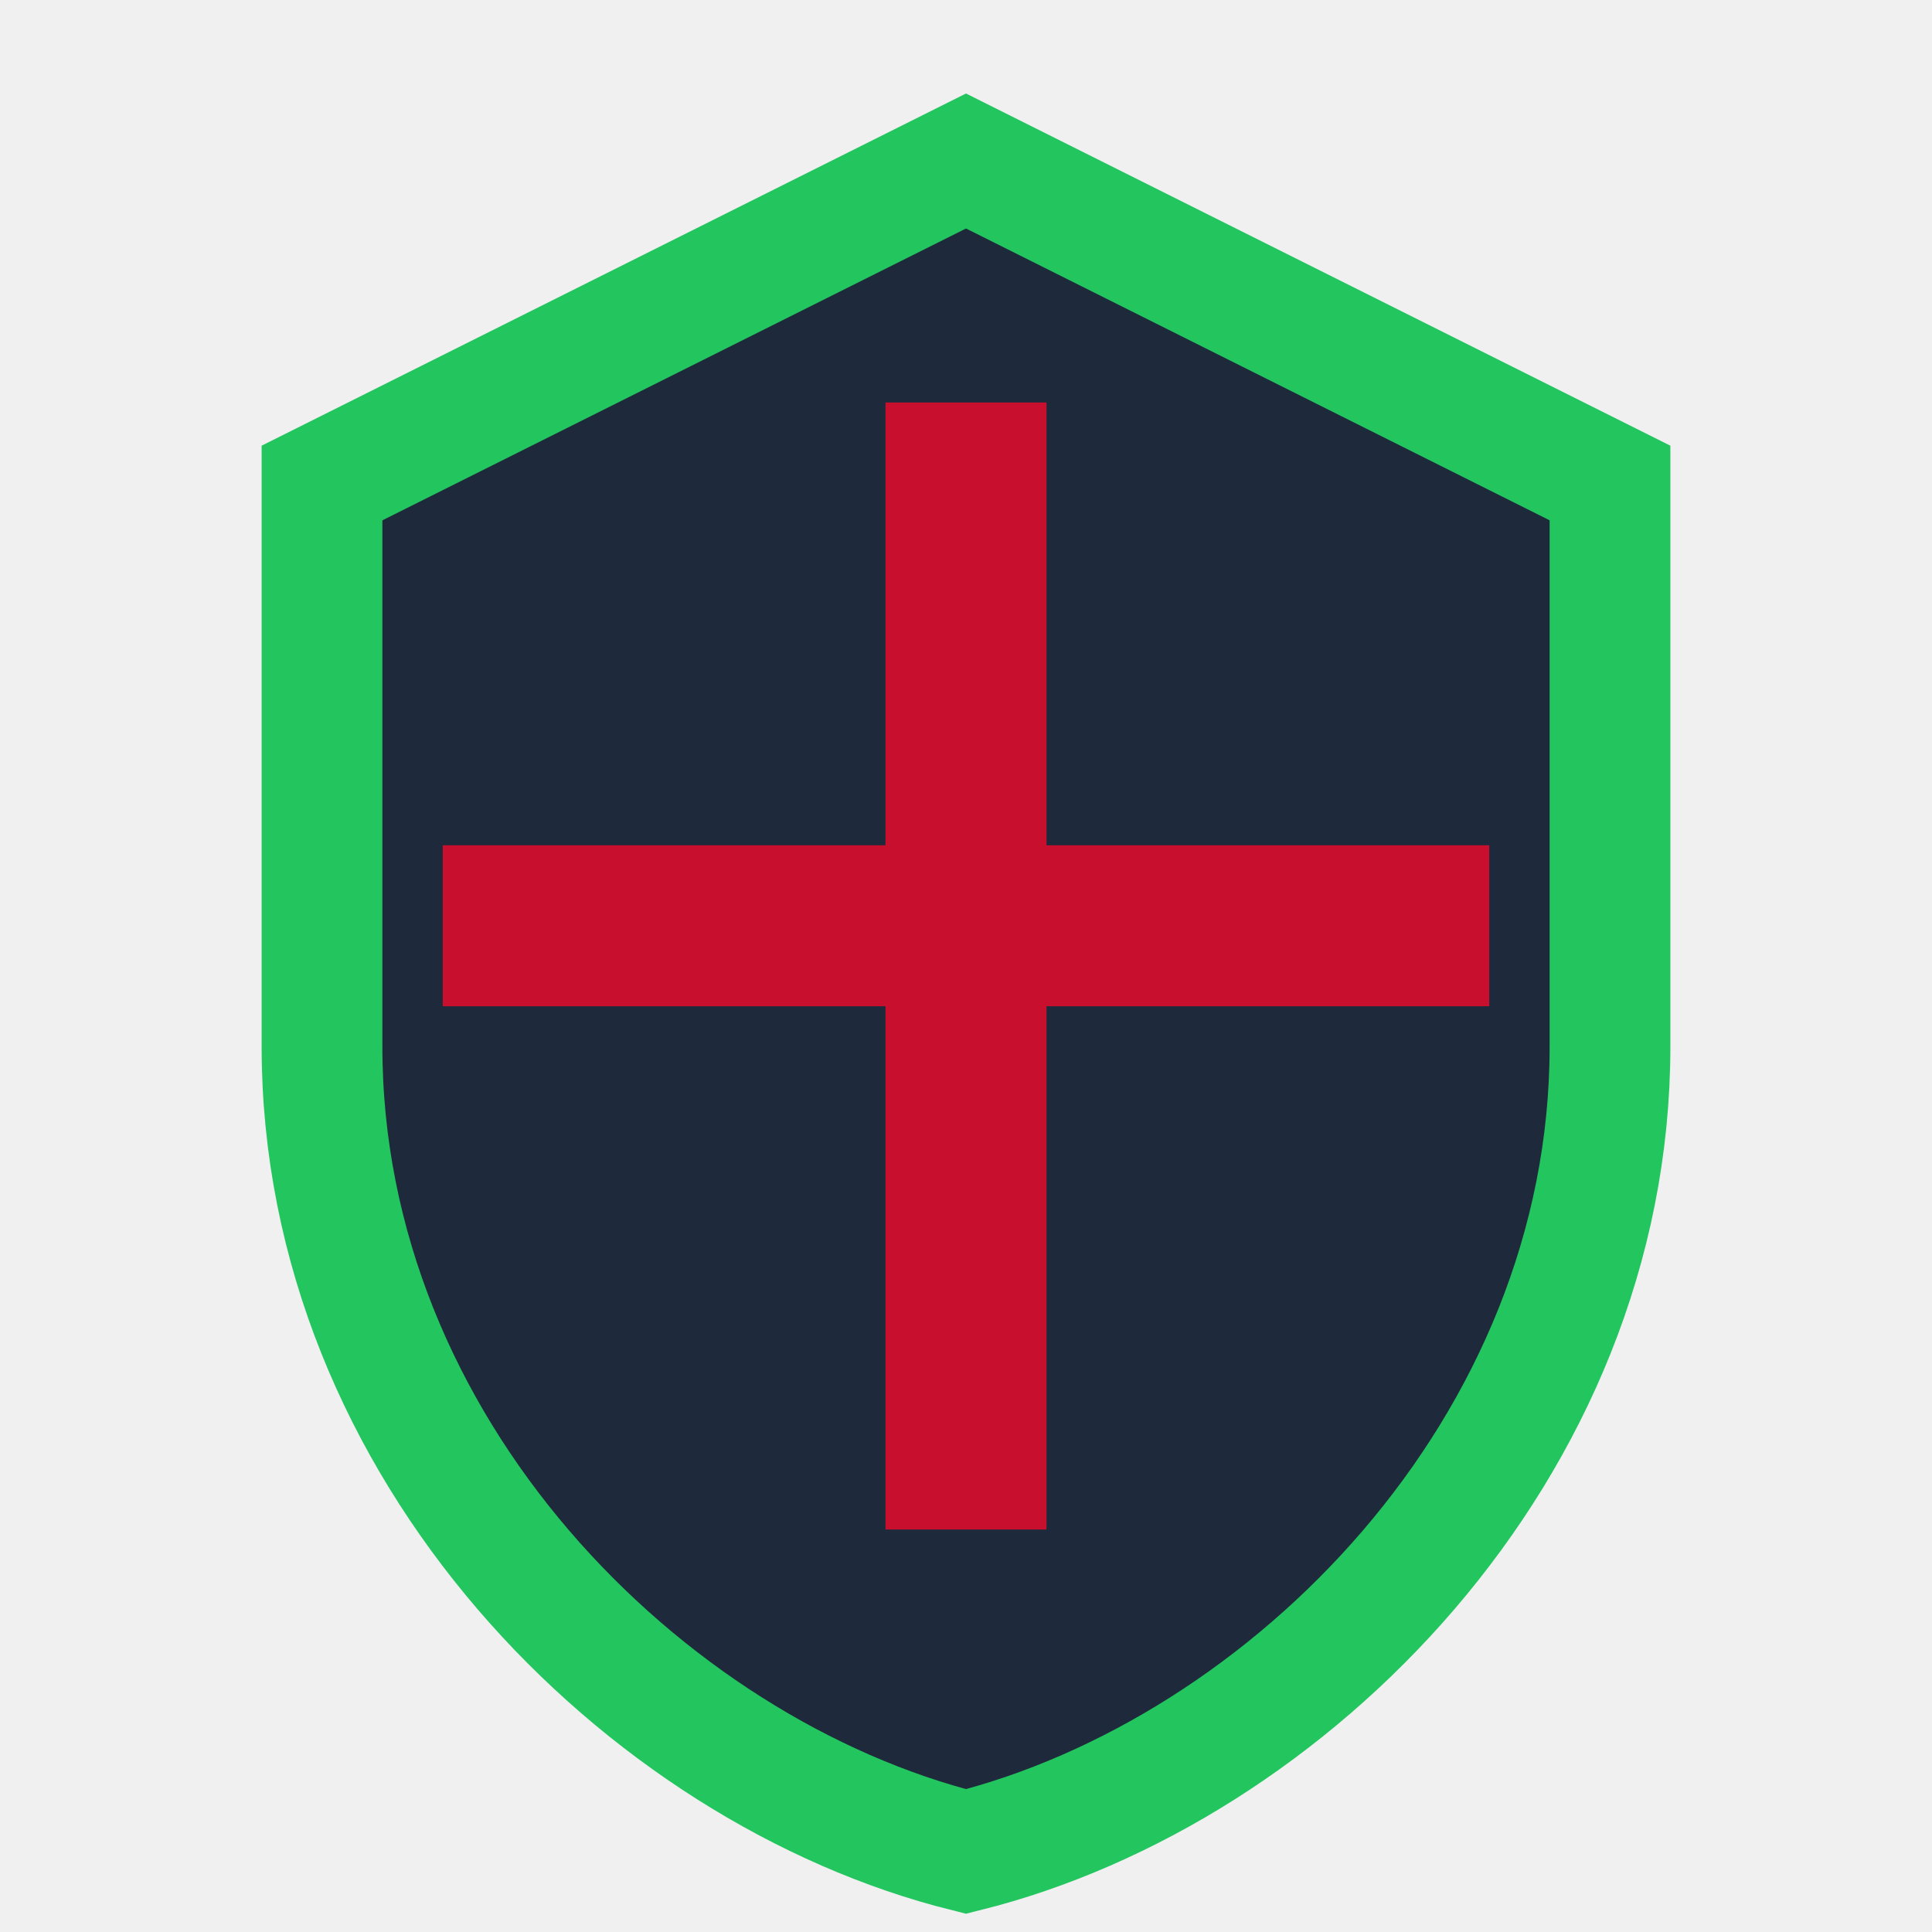
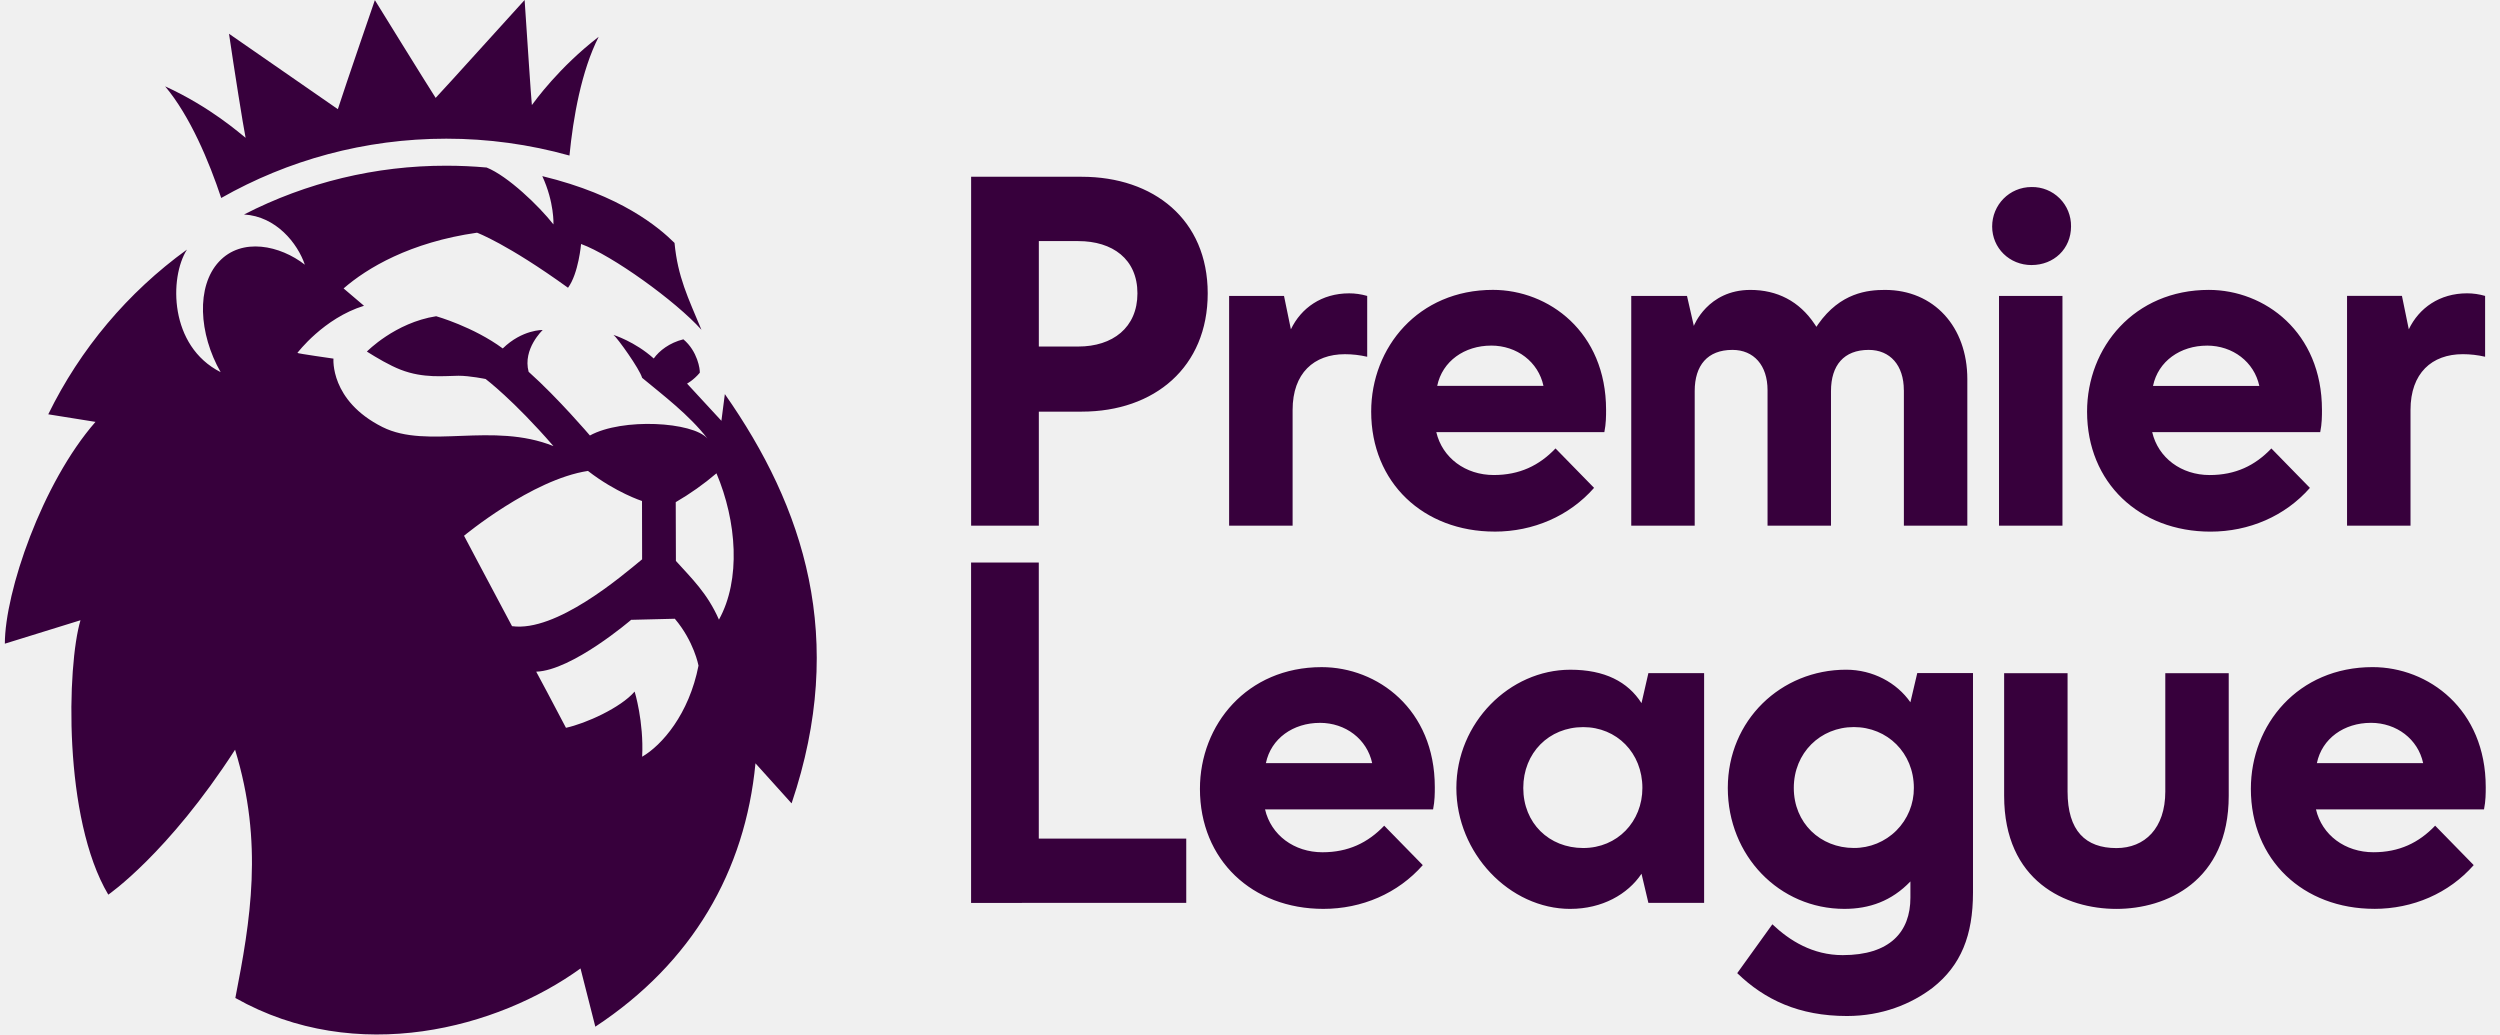
- <svg xmlns="http://www.w3.org/2000/svg" viewBox="0 0 24 24">
-   <path d="M12 2L4 6v7c0 5 4 9 8 10 4-1 8-5 8-10V6l-8-4z" fill="#1e293b" stroke="#22c55e" stroke-width="1.5" />
-   <rect x="11" y="5" width="2" height="14" fill="#c8102e" />
-   <rect x="5.5" y="10.5" width="13" height="2" fill="#c8102e" />
+ <svg xmlns="http://www.w3.org/2000/svg" width="116" height="48" fill="none">
+   <g clip-path="url(#a)">
+     <path fill="#37003C" d="M45.06 24.392V8.202h5.13c3.342 0 5.848 1.988 5.848 5.41S53.571 19.1 50.191 19.1h-1.989v5.291zm3.142-8.313h1.83c1.592 0 2.745-.875 2.745-2.467s-1.155-2.425-2.745-2.425h-1.83zm50 26.094c-2.347 0-5.21-1.274-5.21-5.25v-5.688h2.943v5.49c0 1.83.836 2.626 2.267 2.626 1.313 0 2.268-.914 2.268-2.625v-5.49h2.943v5.687c0 3.978-2.904 5.25-5.21 5.25m-25.337 0c-2.825 0-5.291-2.586-5.291-5.61 0-3.023 2.466-5.488 5.29-5.488 1.592 0 2.667.557 3.301 1.55l.319-1.392h2.586v10.66h-2.586l-.319-1.351c-.637.955-1.83 1.63-3.3 1.63m.597-8.434c-1.592 0-2.783 1.194-2.783 2.824 0 1.631 1.194 2.786 2.783 2.786 1.59 0 2.744-1.233 2.744-2.786 0-1.63-1.193-2.824-2.744-2.824m19.291-20.008h2.944v10.66h-2.944zm1.512-1.431c-1.033 0-1.83-.795-1.83-1.791 0-.997.795-1.83 1.83-1.83a1.8 1.8 0 0 1 1.83 1.83c0 1.035-.795 1.79-1.83 1.79m-5.928 5.806c0-1.154-.637-1.869-1.63-1.869-1.155 0-1.75.717-1.75 1.91v6.245h-2.944v-6.286c0-1.154-.637-1.869-1.63-1.869-1.155 0-1.75.717-1.75 1.91v6.245h-2.944v-10.66h2.586l.318 1.392s.637-1.67 2.625-1.67c1.233 0 2.268.518 2.983 1.592l.08.12.08-.12c1.035-1.47 2.306-1.592 3.103-1.592 2.268 0 3.819 1.711 3.819 4.137v6.803h-2.944v-6.286zm20.565 6.285v-10.66h2.547l.318 1.551c.477-.994 1.432-1.67 2.705-1.67q.419 0 .836.12v2.823a4.6 4.6 0 0 0-1.035-.119c-1.432 0-2.426.875-2.426 2.586v5.37h-2.945m-51.872 0v-10.66h2.547l.319 1.551c.476-.994 1.431-1.67 2.705-1.67q.416 0 .836.12v2.823a4.6 4.6 0 0 0-1.035-.119c-1.432 0-2.426.875-2.426 2.586v5.37H57.03M45.058 41.895V26.103H48.2V38.91h6.842v2.983zm16.347.277c-3.3 0-5.728-2.268-5.728-5.569 0-2.982 2.187-5.648 5.648-5.648 2.586 0 5.25 1.95 5.25 5.568 0 .278 0 .637-.08 1.033h-7.797c.277 1.194 1.351 1.989 2.664 1.989 1.193 0 2.107-.438 2.865-1.233l1.79 1.83c-1.155 1.313-2.825 2.03-4.616 2.03m-.158-8.631c-1.233 0-2.268.717-2.506 1.869h4.932c-.239-1.113-1.233-1.87-2.426-1.87m48.926 8.63c-3.301 0-5.729-2.267-5.729-5.568 0-2.982 2.188-5.648 5.649-5.648 2.586 0 5.249 1.95 5.249 5.568 0 .278 0 .637-.08 1.033h-7.797c.278 1.194 1.352 1.989 2.667 1.989 1.193 0 2.107-.438 2.863-1.233l1.789 1.83c-1.155 1.313-2.825 2.03-4.614 2.03m-.158-8.631c-1.232 0-2.267.717-2.505 1.869h4.931c-.238-1.113-1.232-1.87-2.426-1.87m-7.439-8.871c-3.3 0-5.729-2.268-5.729-5.569 0-2.982 2.188-5.648 5.649-5.648 2.586 0 5.25 1.95 5.25 5.568 0 .277 0 .637-.081 1.033h-7.796c.279 1.194 1.351 1.99 2.666 1.99 1.193 0 2.107-.437 2.863-1.234l1.789 1.83c-1.155 1.313-2.824 2.03-4.616 2.03m-.158-8.631c-1.232 0-2.267.717-2.506 1.869h4.932c-.238-1.113-1.232-1.87-2.426-1.87m-33.054 8.63c-3.301 0-5.729-2.267-5.729-5.568 0-2.982 2.188-5.648 5.649-5.648 2.585 0 5.25 1.95 5.25 5.568 0 .277 0 .637-.08 1.033h-7.798c.28 1.194 1.354 1.99 2.666 1.99 1.194 0 2.108-.437 2.866-1.234l1.789 1.83c-1.155 1.313-2.824 2.03-4.616 2.03m-.158-8.631c-1.232 0-2.267.717-2.505 1.869h4.931c-.238-1.113-1.232-1.87-2.426-1.87m16.827 17.701c-1.551 0-2.786 1.194-2.786 2.824 0 1.631 1.233 2.786 2.786 2.786a2.767 2.767 0 0 0 2.785-2.786c0-1.63-1.235-2.824-2.785-2.824m2.625-1.154.318-1.352h2.586v10.184c0 1.988-.557 3.38-1.87 4.416-.993.756-2.347 1.313-3.978 1.313-2.226 0-3.818-.756-5.092-1.989l1.631-2.267c.795.756 1.87 1.431 3.262 1.431 2.187 0 3.143-1.074 3.143-2.664v-.755c-.875.913-1.909 1.273-3.063 1.273-3.023 0-5.41-2.467-5.41-5.61 0-3.142 2.467-5.488 5.49-5.488 1.233 0 2.348.598 2.983 1.512M7.665 4.007c2.122.972 3.484 2.2 3.731 2.387-.112-.55-.53-3.186-.77-4.828 1.236.86 4.108 2.852 5.05 3.5.383-1.187 1.718-5.06 1.718-5.06s2.408 3.901 2.82 4.536c.502-.527 3.383-3.73 4.128-4.542.125 1.843.296 4.481.335 4.877.148-.197 1.25-1.74 3.097-3.166-.801 1.577-1.182 3.756-1.353 5.506a21.2 21.2 0 0 0-5.714-.782c-3.796 0-7.361 1-10.443 2.75-.561-1.687-1.438-3.79-2.601-5.178zm0 0c2.122.972 3.484 2.2 3.731 2.387-.112-.55-.53-3.186-.77-4.828 1.236.86 4.108 2.852 5.05 3.5.383-1.187 1.718-5.06 1.718-5.06s2.408 3.901 2.82 4.536c.502-.527 3.383-3.73 4.128-4.542.125 1.843.296 4.481.337 4.877.148-.197 1.25-1.74 3.098-3.166-.802 1.577-1.183 3.756-1.354 5.506a21.2 21.2 0 0 0-5.714-.782c-3.796 0-7.361 1-10.443 2.75-.561-1.687-1.438-3.79-2.601-5.178m29.06 33.265-1.671-1.854c-.479 5.007-2.928 9.256-7.431 12.22l-.687-2.702c-3.823 2.764-10.383 4.553-16.016 1.37.697-3.572 1.319-7.187-.013-11.519-3.119 4.832-5.882 6.725-5.882 6.725-2.106-3.539-1.917-10.64-1.29-12.733l-3.51 1.088c0-2.385 1.72-7.45 4.206-10.292l-2.192-.351a20.6 20.6 0 0 1 6.43-7.639h.003c-.817 1.29-.828 4.472 1.566 5.683-1.018-1.782-1.14-3.983-.08-5.124 1.063-1.148 2.848-.754 3.987.138-.338-.994-1.332-2.243-2.822-2.33a20.46 20.46 0 0 1 9.384-2.263 21 21 0 0 1 1.874.084c.983.396 2.425 1.78 3.099 2.64 0 0 .048-1.015-.518-2.241 3.66.888 5.404 2.378 6.136 3.099.15 1.579.624 2.53 1.25 4.033-1.185-1.33-4.165-3.47-5.586-3.983 0 0-.117 1.37-.606 2.031-2.831-2.044-4.222-2.555-4.222-2.555-3.11.444-5.107 1.643-6.191 2.586l.946.805c-1.873.576-3.09 2.188-3.09 2.188.012.028 1.674.264 1.674.264s-.17 1.951 2.274 3.175c2.09 1.046 5.1-.251 7.933.884-1.865-2.15-3.147-3.113-3.147-3.113s-.74-.153-1.263-.151c-.65.004-1.617.134-2.683-.282-.507-.197-1.1-.548-1.564-.84 0 0 1.308-1.343 3.216-1.64 0 0 1.722.486 3.089 1.495.907-.884 1.854-.856 1.854-.856s-.938.877-.654 1.939c1.364 1.217 2.844 2.956 2.844 2.956 1.507-.827 4.782-.637 5.455.143-.853-1.105-2.081-2.027-3.032-2.818-.115-.413-1.152-1.86-1.328-1.992 0 0 .988.305 1.867 1.094.256-.36.728-.728 1.374-.89.664.556.78 1.41.762 1.552-.301.355-.591.503-.591.503l1.594 1.726.16-1.239c3.675 5.248 5.68 11.33 3.101 18.977zM29.794 25.96l-.005-2.714s-1.21-.39-2.508-1.395c-2.599.394-5.75 3.008-5.75 3.008s1.066 2.019 2.227 4.195c2.046.282 5.06-2.297 6.031-3.097zm2.616 4.922s-.208-1.122-1.098-2.172l-2.027.05s-2.738 2.352-4.405 2.406c0 0 .92 1.711 1.381 2.604.92-.2 2.537-.928 3.186-1.681 0 0 .431 1.388.349 3.023.914-.532 2.174-1.966 2.616-4.232zm.834-8.92a13 13 0 0 1-1.89 1.338l.008 2.727c.734.816 1.455 1.492 1.997 2.724 1.024-1.843.83-4.559-.115-6.79" />
+   </g>
+   <defs>
+     <clipPath id="a">
+       <path fill="#fff" d="M0 0h115.5v48H0z" />
+     </clipPath>
+   </defs>
</svg>
